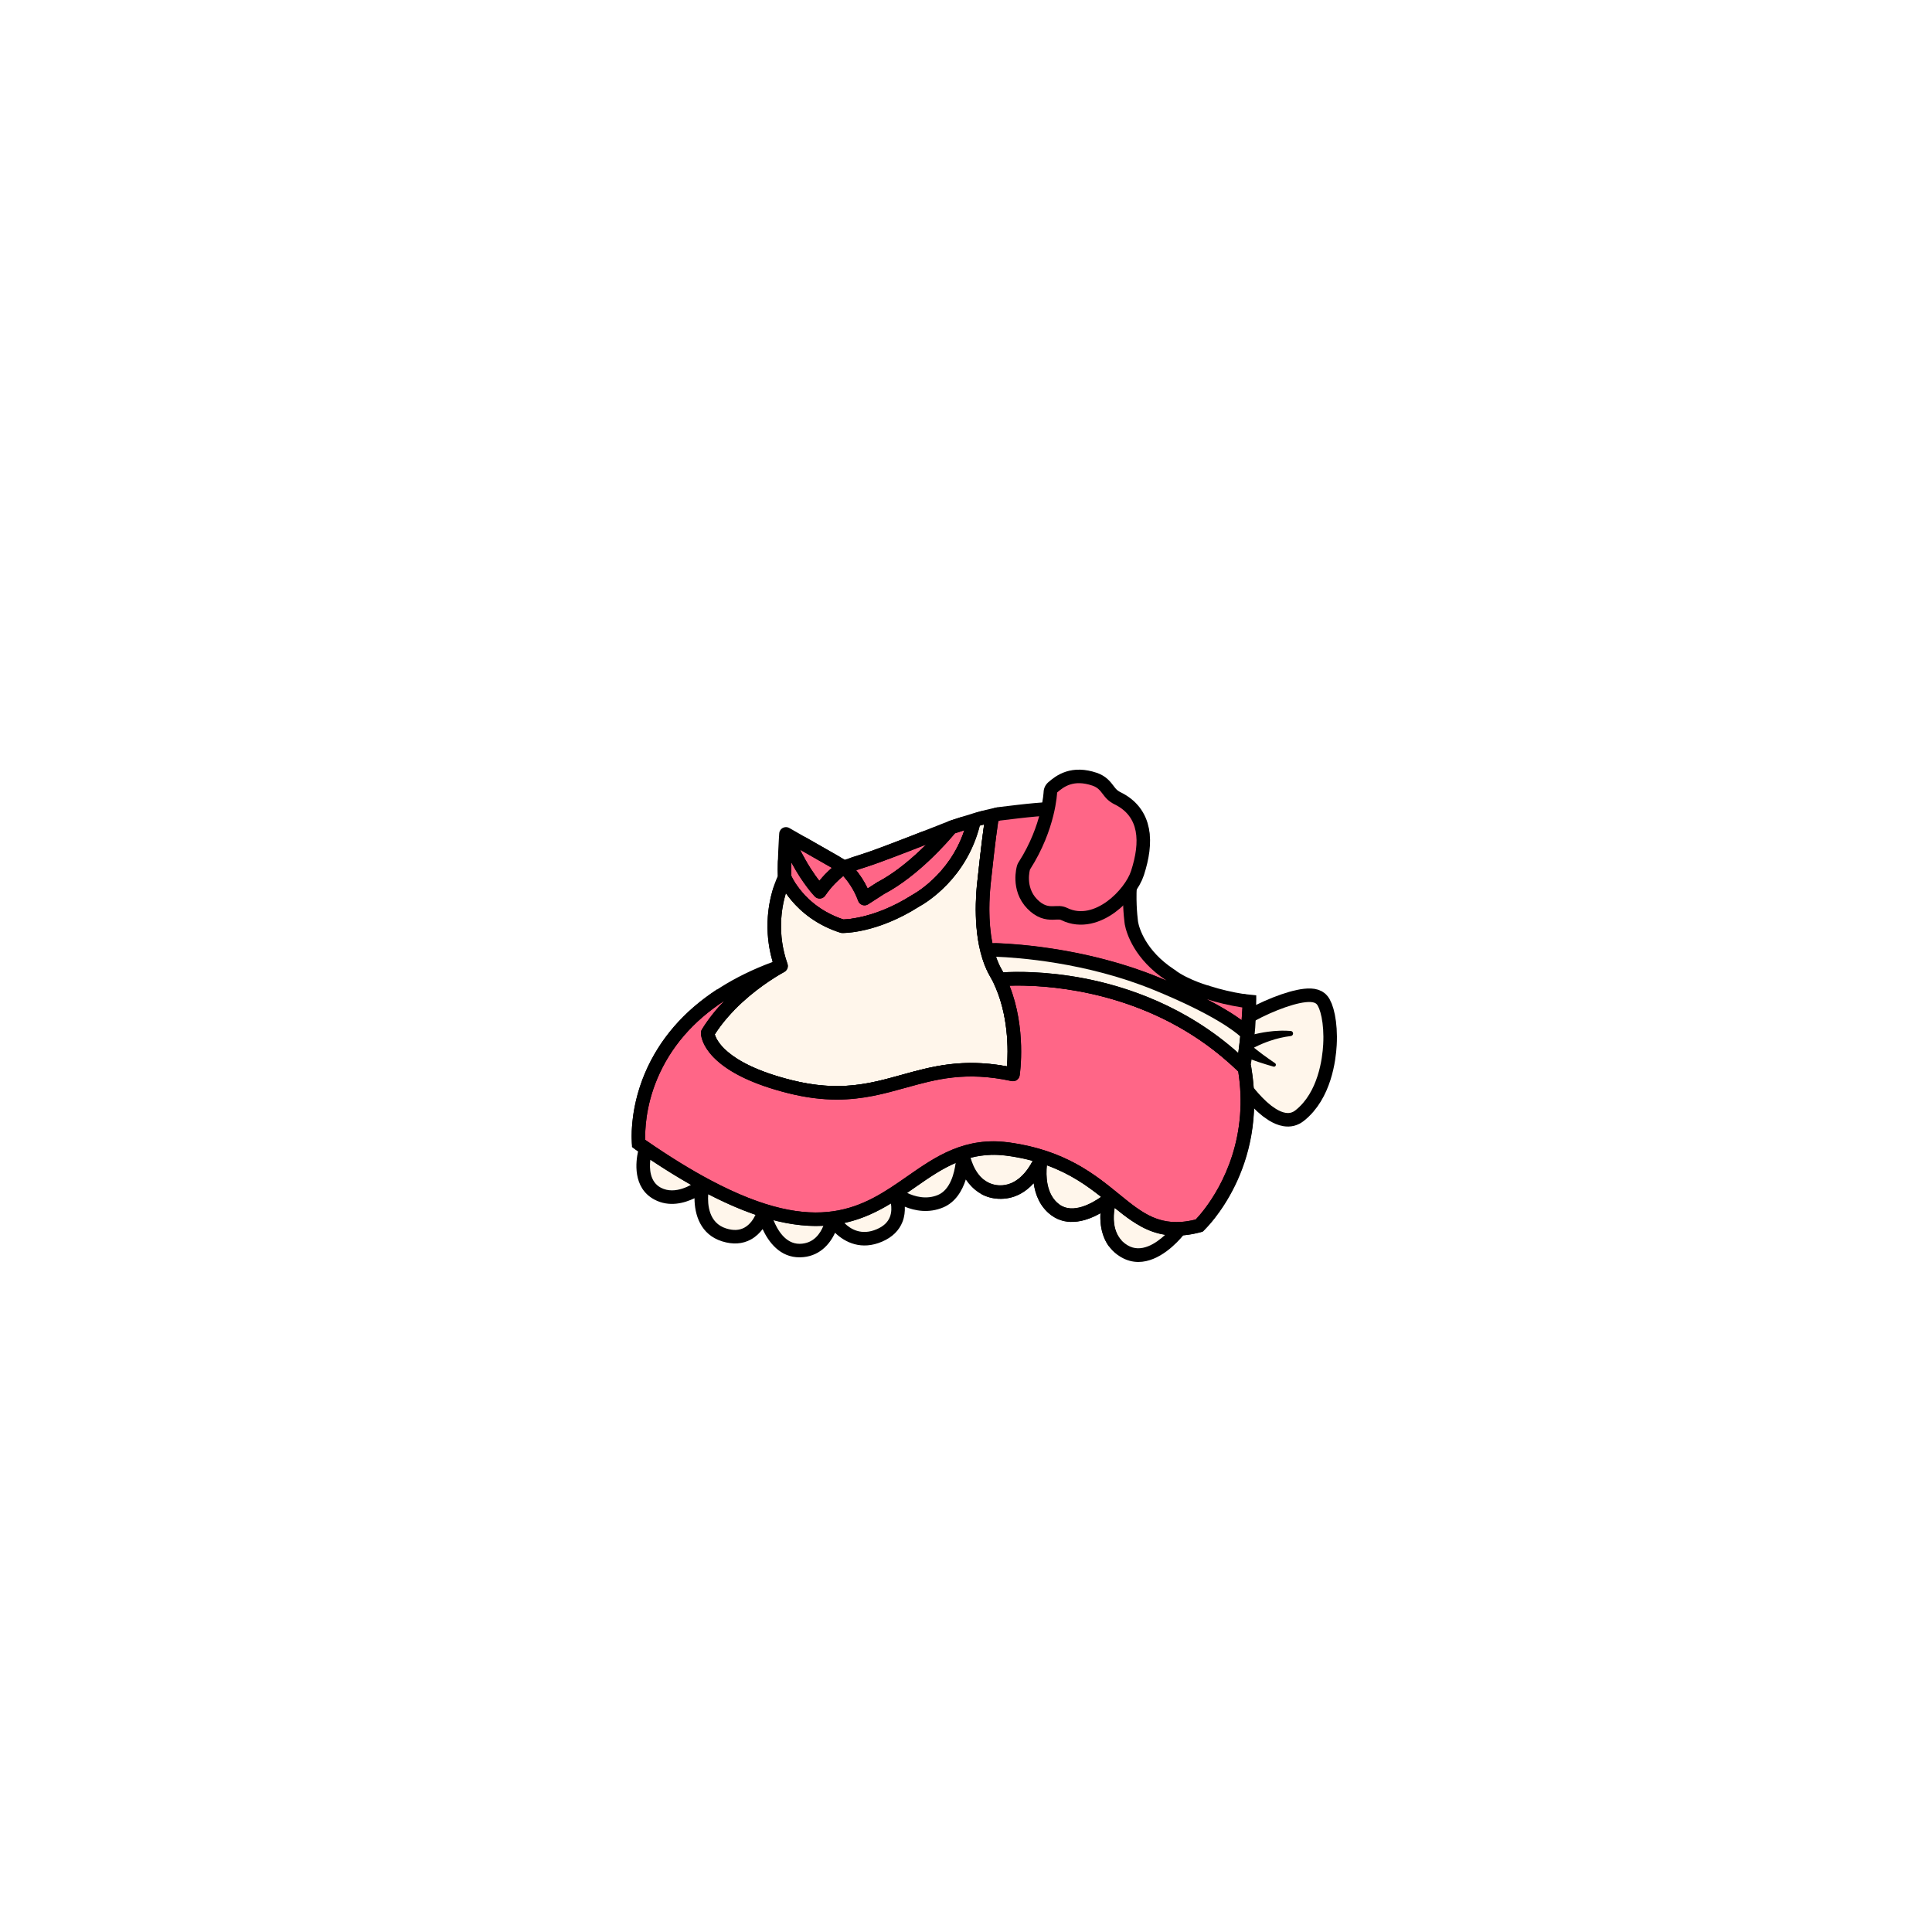
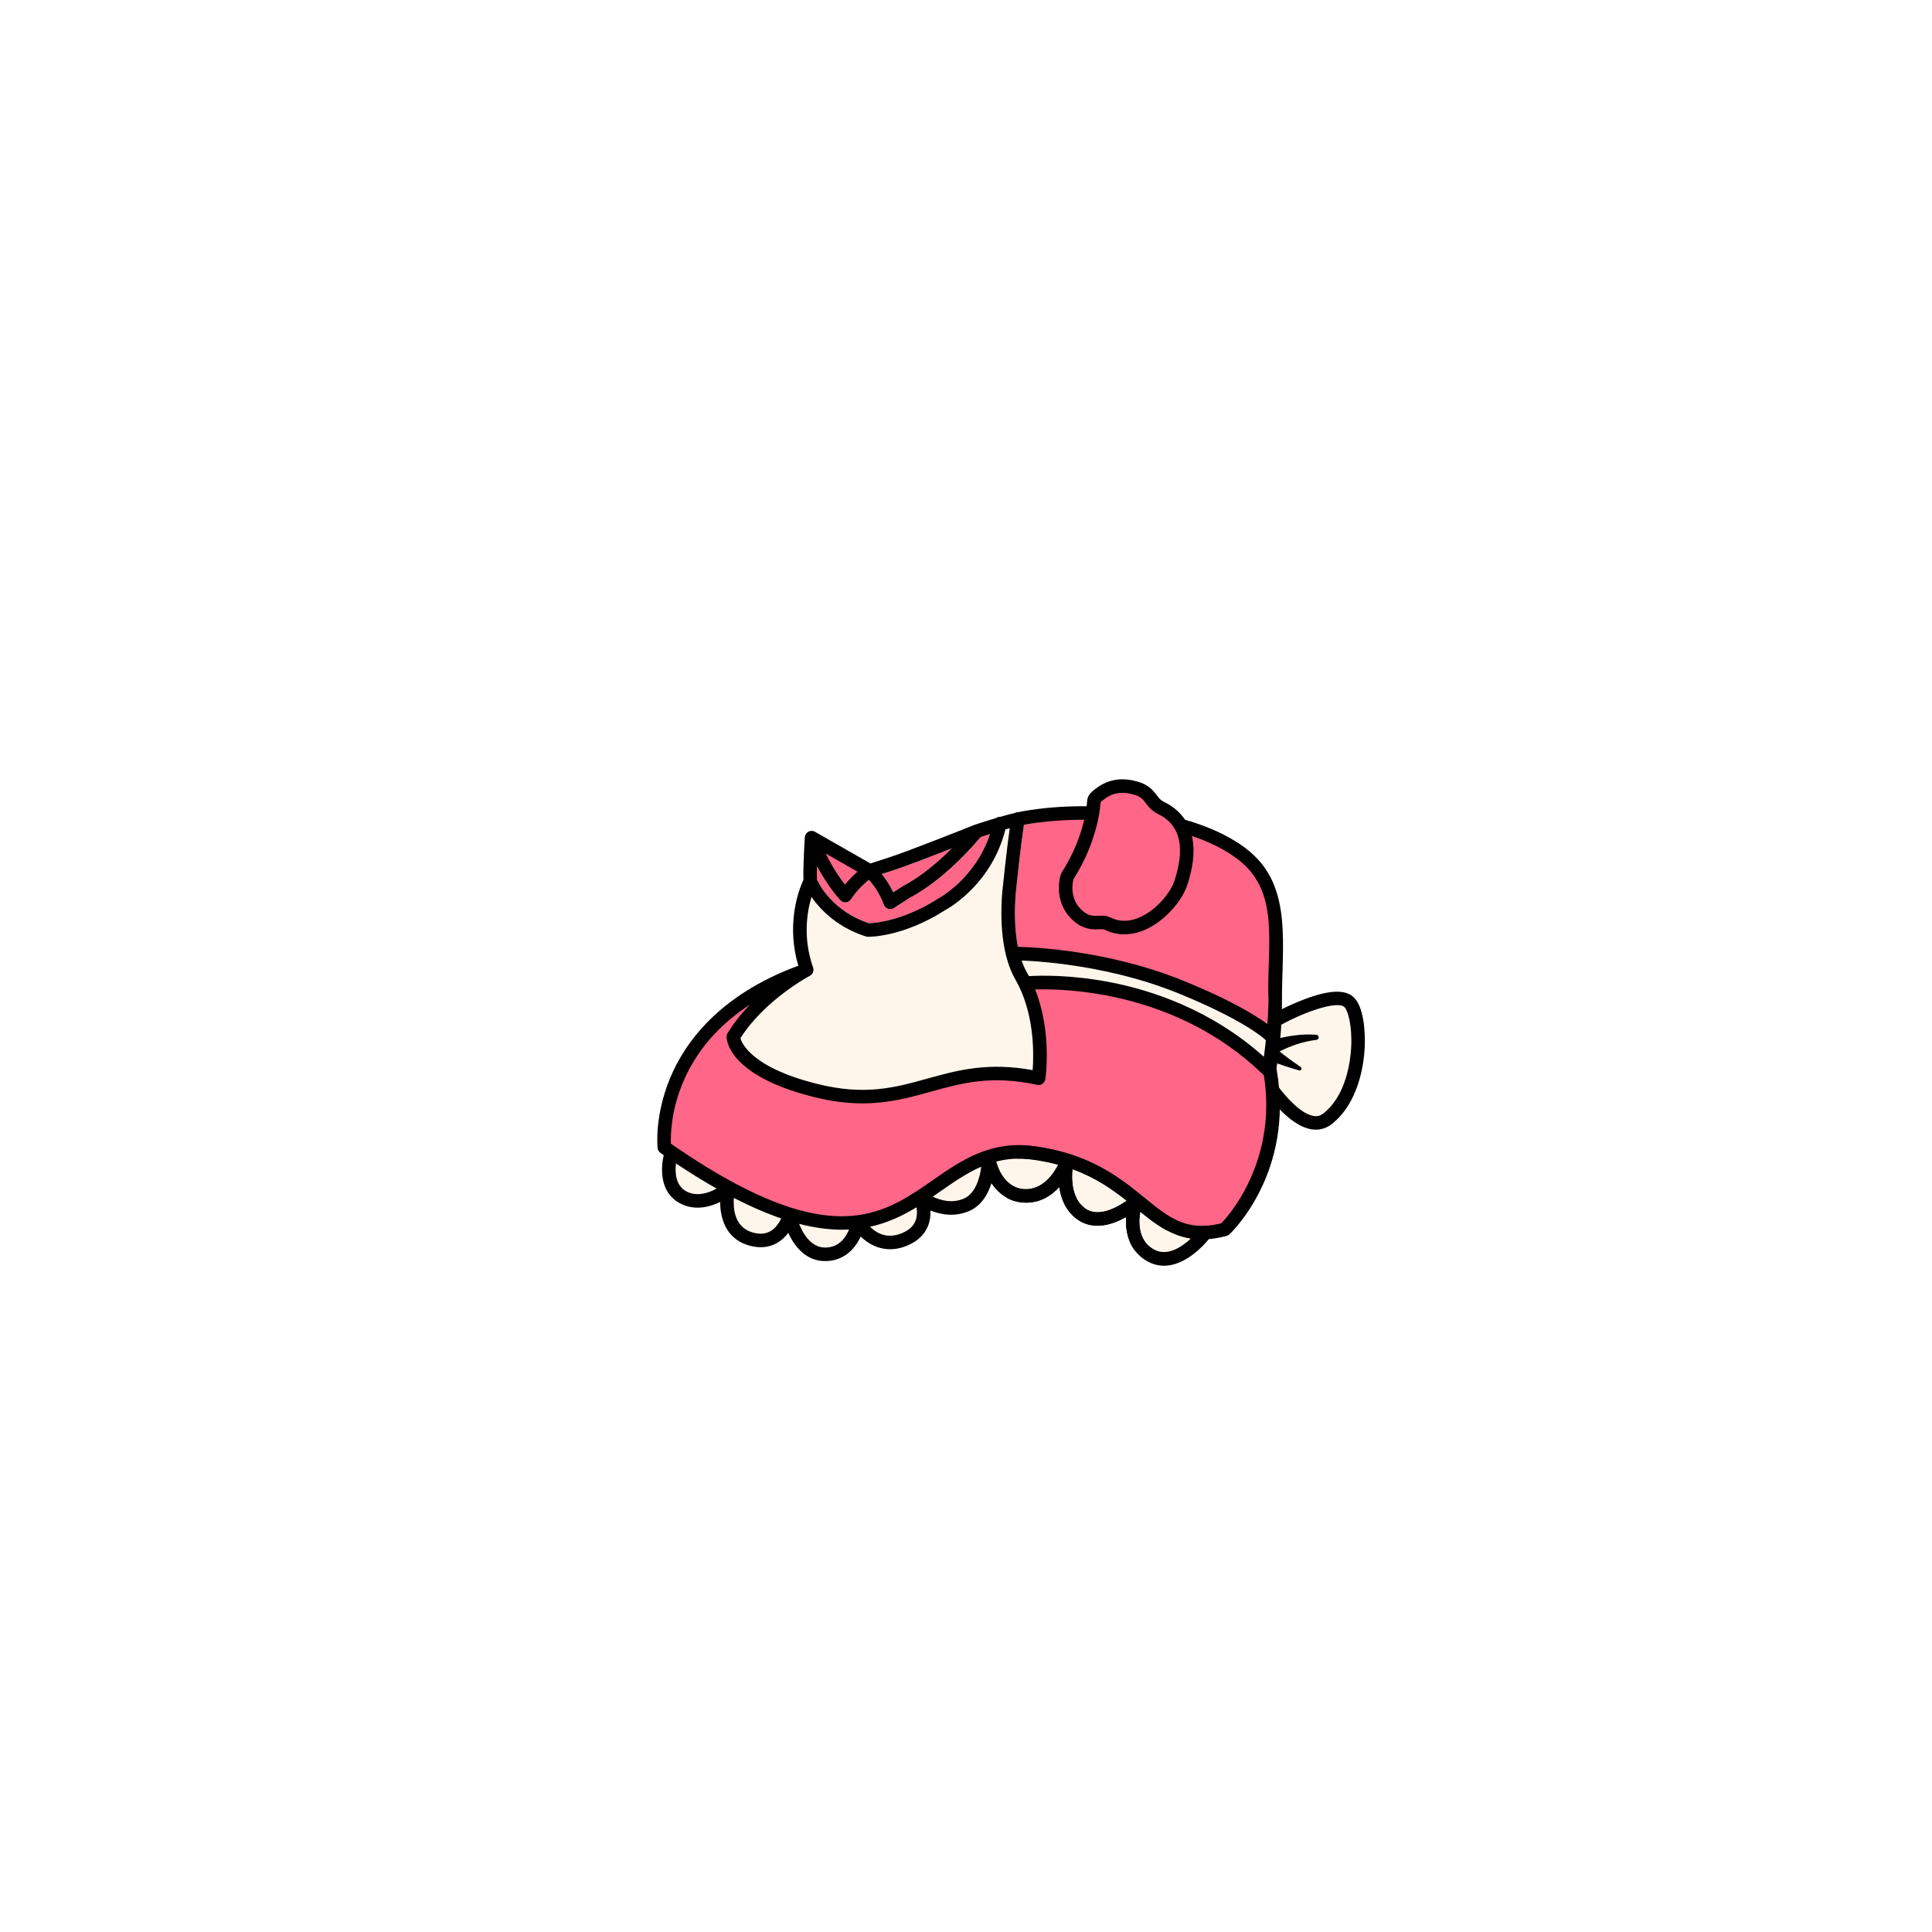
<svg xmlns="http://www.w3.org/2000/svg" viewBox="0 0 1000 1000">
  <g class="Body--group">
-     <path d="M678.293 518.645a16.452 16.452 0 0 0-2.584.103c-.95.105-1.98.277-3.08.51-1.098.233-2.263.53-3.478.877-1.215.348-2.48.75-3.777 1.197a102.348 102.348 0 0 0-8.053 3.19 112.498 112.498 0 0 0-8.057 3.966c-.18.098-.364.175-.55.237-.084 1.17-.123 2.363-.221 3.523-.55 6.61-1.31 13.01-2.27 19.17.07.39.141.78.201 1.17.504 2.973.86 5.866 1.114 8.7 2.01 2.665 4.852 6.035 7.976 8.89.098.09.198.177.297.265a38.945 38.945 0 0 0 2.174 1.83c.055.043.112.08.168.122.675.515 1.357.978 2.039 1.408.159.1.317.206.476.3.752.448 1.505.843 2.25 1.153l.106.045c.806.327 1.606.57 2.389.697.487.08.953.113 1.402.1.45-.013.882-.072 1.3-.18a5.889 5.889 0 0 0 1.223-.467 7.233 7.233 0 0 0 1.166-.754 27.667 27.667 0 0 0 2.1-1.834 29.438 29.438 0 0 0 1.887-2 31.897 31.897 0 0 0 1.683-2.14 35.07 35.07 0 0 0 1.494-2.256 40.607 40.607 0 0 0 2.461-4.734 49.44 49.44 0 0 0 1.836-4.858 58.551 58.551 0 0 0 1.301-4.756c.355-1.544.637-3.035.86-4.435.445-2.801.657-5.24.757-7.026a67.88 67.88 0 0 0 .106-4.095 61.624 61.624 0 0 0-.131-3.737 53.2 53.2 0 0 0-.326-3.347 43.558 43.558 0 0 0-.479-2.926c-.36-1.805-.797-3.31-1.254-4.47-.228-.581-.46-1.075-.691-1.48-.232-.404-.462-.717-.684-.935-.318-.313-.747-.552-1.273-.72-.526-.17-1.15-.268-1.858-.303z" fill="#fff6eb" stroke="#000" stroke-linejoin="round" stroke-width="14" style="paint-order:stroke fill markers" />
-     <path d="M336.62 600.24c-.54 4.47-.33 11.45 5.44 14.49 1.88.99 3.84 1.38 5.76 1.38 3.73 0 7.31-1.47 9.86-2.87-6.61-3.73-13.62-8.05-21.06-13z" fill="#fff6eb" style="paint-order:stroke fill markers" />
-     <path d="M366.58 618.08c-.4 5.41.27 14.92 9.28 17.74 3.69 1.16 6.77 1.02 9.42-.41 1.5-.81 2.7-1.97 3.66-3.18.95-1.21 1.66-2.49 2.14-3.53-.96-.32-1.92-.66-2.9-1.02-6.67-2.44-13.84-5.61-21.6-9.6zm33.77 13.41c2.03 5.07 6.19 12.28 13.48 12.28h.14c3.59-.05 6.25-1.39 8.21-3.22 1.96-1.83 3.22-4.14 4.01-6.12-1.16.07-2.35.1-3.56.1-6.69 0-14.06-.92-22.28-3.04z" fill="#fff6eb" style="paint-order:stroke fill markers" />
-     <path d="M461.14 622.9c-7.13 4.34-14.91 8.11-24.09 10.1 3.23 3.23 8.89 6.64 16.83 3.19 3.45-1.5 5.65-3.57 6.73-6.33.93-2.4.85-4.95.53-6.96z" fill="#fff6eb" style="paint-order:stroke fill markers" />
-     <path d="M494.64 601.92c-7.46 3.21-14.19 7.9-21.11 12.72-1.33.92-2.66 1.86-4.01 2.78 3.82 1.82 9.88 3.63 15.98 1.06 3.19-1.34 5.3-4.18 6.71-7.33 1.4-3.15 2.09-6.62 2.43-9.23zm18.135-4.15a47.144 47.144 0 0 0-10.384 1.48c1.18 4.25 4.89 13.72 14.68 14.22 9.47.48 15.14-8.22 17.39-12.61-3.87-1.06-8.08-1.92-12.66-2.57a54.527 54.527 0 0 0-5.272-.495 49.915 49.915 0 0 0-3.754-.025z" fill="#fff6eb" style="paint-order:stroke fill markers" />
-     <path d="M541.89 603.19c-.51 4.93-.56 15.06 6.47 20.21 7 5.12 17.02-.73 21.53-3.91-3.77-2.99-7.79-5.98-12.37-8.77-4.57-2.79-9.69-5.38-15.63-7.53z" fill="#fff6eb" style="paint-order:stroke fill markers" />
-     <path d="M576.96 625.22c-.9 5.24-1.2 14.61 6.66 19.31 7.01 4.2 14.68-.94 19.46-5.4a35.859 35.859 0 0 1-8.38-2.34c-3.2-1.32-6.19-3.04-9.1-5.02-2.92-1.98-5.75-4.21-8.64-6.55z" fill="#fff6eb" style="paint-order:stroke fill markers" />
-     <path d="M479.388 437.139c-6.54 6.51-15.57 14.42-25.01 19.37-.01 0-.02-.01-.02-.01l-5.27 3.39c-1.86-3.92-4.09-7.14-5.96-9.47l6.08-1.96v-.02c5.3-1.65 19.3-7.04 30.18-11.3z" fill="#ff6687" stroke="#000" stroke-linejoin="round" stroke-width="14" style="paint-order:stroke fill markers" />
-     <path d="m414.12 439.8c3.67 7.5 7.49 12.97 9.97 16.14a55.24 55.24 0 0 1 6.5-6.73z" fill="#ff6687" stroke="#000" stroke-linejoin="round" stroke-width="14" style="paint-order:stroke fill markers" />
-     <path d="M499.147 429.741c-7.75 23.4-26.93 33.47-27.22 33.62-.23.11-.43.25-.63.41h-.01c-17.82 11.09-32.08 12.06-34.76 12.14-18.53-6.13-25.63-19.75-26.92-22.55-.09-1.89-.06-4.38 0-6.98 5.97 11.18 11.8 17.29 12.13 17.63.66.69 1.57 1.07 2.52 1.07.1 0 .2-.01.3-.01 1.05-.1 2-.66 2.59-1.53 3.29-4.84 7.02-8.26 9.34-10.14 2.14 2.44 5.58 6.96 7.69 12.87.35 1.01 1.15 1.8 2.17 2.14.36.13.74.19 1.12.19.67 0 1.33-.19 1.9-.56l8.3-5.35c17.64-9.26 33.22-27.3 36.61-31.38 1-.33 2.73-.9 4.87-1.57z" fill="#ff6687" stroke="#000" stroke-linejoin="round" stroke-width="14" style="paint-order:stroke fill markers" />
-     <path d="M521.232 551.929c-23.35-4.27-39.21.13-54.56 4.4-16.58 4.61-32.23 8.96-57.17 2.68-17.52-4.42-27.31-9.9-32.79-14.56-2.43-2.06-4.01-3.95-5.03-5.52-1.03-1.57-1.5-2.81-1.71-3.55 8.13-12.7 20.25-22.19 28.12-27.48 4.58-3.09 7.72-4.75 7.81-4.79.56-.29 1.01-.72 1.33-1.22.5-.77.69-1.73.47-2.66a1.9 1.9 0 0 0-.11-.39c-5.41-15.4-3.11-28.93-.83-36.54.8 1.16 1.74 2.4 2.84 3.7 4.94 5.88 12.99 12.8 25.33 16.75.32.1.65.15.98.16.82.02 17.94.24 39.75-13.61 3.8-2.08 24.53-14.53 31.48-41.96.74-.22 1.49-.42 2.23-.62-1.57 11.18-3.35 27.97-3.75 31.86h-.02c-.93 10.08-1.74 31.86 6.72 46.52.65 1.13 1.26 2.28 1.83 3.45 8.05 16.5 7.67 35.54 7.08 43.38z" fill="#fff6eb" stroke="#000" stroke-linejoin="round" stroke-width="14" style="paint-order:stroke fill markers" />
-     <path d="M530.54 510.152a145.526 145.526 0 0 0-8.03.008c8.79 22 5.44 45.38 5.27 46.48a3.53 3.53 0 0 1-1.47 2.36c-.8.55-1.79.74-2.73.54-23.79-5.15-38.97-.93-55.04 3.54-10.76 2.99-21.77 6.051-35.38 6.051-7.52 0-15.85-.932-25.37-3.342-18-4.53-28.81-10.298-35.29-15.648-2.25-1.85-3.98-3.65-5.31-5.33-4.08-5.17-4.38-9.212-4.39-10.112-.01-.66.16-1.319.51-1.879 3.4-5.54 7.46-10.51 11.67-14.85-16.25 10.55-27.89 24.05-34.75 40.31-6.22 14.75-6.4 27.43-6.25 31.7 6.43 4.46 12.53 8.44 18.32 12 5.42 3.33 10.57 6.28 15.47 8.88 56.18 29.82 79.29 13.71 101.76-1.96 14.7-10.25 29.9-20.84 53.25-17.55 28.71 4.06 44.08 16.6 56.44 26.68 7.81 6.37 14.29 11.66 22.42 13.65 3.08.76 6.39 1.04 10.1.74 2.23-.18 4.61-.58 7.16-1.22 3.43-3.58 20.65-23.04 22.97-54.26.52-6.88.3-14.34-.95-22.33-.42-.42-.85-.829-1.27-1.229-38.543-36.715-86.513-42.653-109.11-43.228z" fill="#ff6687" stroke="#000" stroke-width="14" style="paint-order:stroke fill markers" />
-     <path d="M517.61 424.721c-.29.05-.598.11-.908.17-1.462 9.637-3.222 25.93-3.883 32.142l-.068.877c-.623 6.006-1.403 18.511.94 30.21 7.447.129 46.514 1.57 86.062 17.741 1.41.577 2.695 1.13 4.027 1.692-16.631-10.976-20.746-24.51-21.586-29.039 0 0-4.343-27.788 5.688-47.097-22.102-13.062-44.416-9.793-70.272-6.696zm106.987 92.469c8.73 4.504 14.442 8.176 18.043 10.824.124-1.702.25-3.402.36-5.104.027-.476.063-.951.087-1.427-6.945-1.093-13.037-2.574-18.49-4.293z" fill="#ff6687" stroke="#000" stroke-linejoin="round" stroke-width="14" style="paint-order:stroke fill markers" />
-     <path d="M515.59 495.21c.76 2.258 1.656 4.423 2.79 6.39.32.55.63 1.11.93 1.67 5.82-.36 21.56-.78 41.77 3.1 21.72 4.16 52.57 14.27 79.84 38.66.389-2.847.715-5.715 1.012-8.59-2.748-2.52-13.744-11.376-44.842-24.09-35.08-14.344-70.76-16.733-81.5-17.14z" fill="#fff6eb" stroke="#000" stroke-linejoin="round" stroke-width="14" style="paint-order:stroke fill markers" />
-     <path d="M516.408 417.9c-8.142 1.472-15.828 3.966-25.32 7.11-.02.01-.04.029-.07.039l-.1.031c-.36.14-35.64 14.22-43.99 16.76-.08.02-.15.06-.23.09l-9.43 3.049-28.311-16.17-.389-.22c-.05-.03-.11-.059-.17-.089-.12-.06-.25-.12-.38-.17a3.485 3.485 0 0 0-2.28-.04c-.08.02-.16.05-.23.08-.82.33-1.44.94-1.81 1.67-.06.11-.11.219-.16.339-.13.35-.2.71-.22 1.08-.09 1.31-.98 14.87-.72 22-.2.42-.44.97-.73 1.64-2.56 6.15-7.89 22.671-1.93 42.811-.06.01-.13.039-.19.059-41.01 15.19-58.591 39.91-66.121 57.97-8.2 19.7-6.59 35.67-6.52 36.34.11 1.01.65 1.92 1.48 2.5.56.39 1.12.78 1.68 1.16-1.12 4.96-3.07 18.89 8.53 25 7.56 3.98 15.39 1.82 20.68-.74.01 8.44 3.04 18.81 14.29 22.32 5.55 1.74 10.56 1.41 14.91-.97 2.57-1.42 4.55-3.38 6.05-5.36 3.04 6.57 8.92 14.74 19.32 14.6 9.75-.13 15.38-6.589 18.18-12.709 5.21 5.05 13.711 9.199 24.431 4.549 5.18-2.25 8.699-5.68 10.469-10.2 1.05-2.7 1.311-5.419 1.201-7.839 5.08 2.07 12.3 3.55 19.879.36 6.44-2.71 9.871-8.74 11.691-14.44 3.46 5.13 8.869 9.569 16.819 9.969 8.23.42 14.22-3.569 18.32-8.069.82 5.82 3.21 12.279 9.18 16.649 8.51 6.23 18.68 2.68 25.38-1.09-.45 7.8 1.56 17.28 10.42 22.59 3.12 1.87 6.23 2.63 9.21 2.63 10.9 0 20.25-10.169 23.22-13.779 2.85-.25 5.89-.79 9.16-1.66.56-.15 1.07-.44 1.49-.83 1.41-1.32 33.42-32.18 24.53-84.66-.06-.39-.13-.78-.2-1.17.96-6.16 1.72-12.56 2.27-19.17.33-3.91.643-16.572.533-16.752l-6.992-.728s.09 2.93-.15 7.07c-.4 7.89-1.11 15.779-2.17 23.539-27.27-24.39-58.12-34.5-79.84-38.66-20.21-3.88-35.951-3.46-41.771-3.1-.3-.56-.61-1.12-.93-1.67-7.58-13.14-6.599-33.99-5.729-42.99.56-5.29 2.51-23.51 4.05-33.66.31-.06.62-.12.91-.17zm-7.041 8.84c-1.57 11.18-3.35 27.97-3.75 31.86h-.02c-.93 10.08-1.739 31.86 6.721 46.52.65 1.13 1.26 2.28 1.83 3.45 8.05 16.5 7.669 35.54 7.079 43.38-23.35-4.27-39.21.13-54.559 4.4-16.58 4.61-32.23 8.96-57.17 2.68-17.52-4.42-27.31-9.901-32.79-14.561-2.43-2.06-4.01-3.95-5.03-5.52-1.03-1.57-1.501-2.809-1.711-3.549 8.13-12.7 20.25-22.19 28.12-27.48 4.58-3.09 7.721-4.751 7.811-4.791a3.475 3.475 0 0 0 1.329-1.219c.5-.77.69-1.73.47-2.66a1.9 1.9 0 0 0-.11-.39c-5.41-15.4-3.11-28.93-.83-36.54.8 1.16 1.74 2.4 2.84 3.7 4.94 5.88 12.99 12.8 25.33 16.75.32.1.651.15.981.16.82.02 17.94.24 39.75-13.61 3.8-2.08 24.529-14.53 31.479-41.96.74-.22 1.49-.42 2.23-.62zm-10.219 3.02c-7.75 23.4-26.93 33.469-27.22 33.619-.23.11-.431.25-.631.41h-.01c-17.82 11.09-32.08 12.06-34.76 12.14-18.53-6.13-25.63-19.75-26.92-22.55-.09-1.89-.06-4.379 0-6.979 5.97 11.18 11.801 17.29 12.131 17.63.66.69 1.57 1.07 2.52 1.07.1 0 .198-.01.298-.01 1.05-.099 2-.66 2.592-1.532 3.29-4.84 7.02-8.258 9.34-10.138 2.14 2.44 5.58 6.959 7.69 12.869.35 1.01 1.15 1.8 2.17 2.14.36.13.739.19 1.119.19.67 0 1.33-.19 1.9-.56l8.3-5.35c17.64-9.26 33.22-27.3 36.61-31.38 1-.33 2.731-.9 4.871-1.57zm-19.761 7.4c-6.54 6.51-15.57 14.42-25.01 19.37-.01 0-.02-.01-.02-.01l-5.27 3.39c-1.86-3.92-4.09-7.14-5.96-9.47l6.08-1.962v-.02c5.3-1.65 19.3-7.038 30.18-11.298zm-65.27 2.66 16.47 9.409a55.24 55.24 0 0 0-6.5 6.73c-2.48-3.17-6.3-8.639-9.97-16.139zm198.755 73.545c8.447 2.07 6.571 1.1 13.617-2.916 0 0-11.39-3.057-18.567-8.531 0 0-2.33 7.49 4.95 11.447zm-82.335-3.193c22.598.575 70.568 6.514 109.111 43.228.42.4.85.809 1.27 1.229 1.25 7.99 1.47 15.45.95 22.33-2.32 31.22-19.54 50.68-22.97 54.26-2.55.64-4.93 1.04-7.16 1.22-3.71.3-7.021.02-10.101-.74-8.13-1.99-14.61-7.28-22.42-13.65-12.36-10.08-27.73-22.62-56.44-26.68-23.35-3.29-38.55 7.3-53.25 17.55-22.47 15.67-45.58 31.78-101.76 1.96-4.9-2.6-10.05-5.549-15.47-8.879-5.79-3.56-11.89-7.54-18.32-12-.15-4.27.03-16.951 6.25-31.701 6.86-16.26 18.5-29.759 34.75-40.309-4.21 4.34-8.27 9.31-11.67 14.85-.35.56-.52 1.219-.51 1.879.01.9.31 4.941 4.39 10.111 1.33 1.68 3.061 3.48 5.311 5.33 6.48 5.35 17.29 11.119 35.29 15.649 9.52 2.41 17.85 3.341 25.37 3.341 13.61 0 24.62-3.06 35.38-6.05 16.069-4.47 31.25-8.691 55.04-3.541.94.2 1.929.01 2.729-.54a3.531 3.531 0 0 0 1.47-2.359c.17-1.1 3.52-24.48-5.27-46.48 2.092-.063 4.802-.09 8.03-.008zm-17.764 87.617a49.94 49.94 0 0 1 3.754.025c1.764.08 3.522.245 5.27.495 4.58.65 8.79 1.51 12.66 2.57-2.25 4.39-7.919 13.091-17.389 12.611-9.79-.5-13.501-9.97-14.681-14.22a47.157 47.157 0 0 1 10.386-1.48zm-176.156 2.47c7.44 4.95 14.45 9.27 21.06 13-2.55 1.4-6.129 2.87-9.859 2.87-1.92 0-3.881-.389-5.761-1.379-5.77-3.04-5.98-10.02-5.44-14.49zm158.02 1.68c-.34 2.61-1.03 6.081-2.43 9.23-1.41 3.15-3.519 5.991-6.709 7.331-6.1 2.57-12.16.76-15.98-1.06 1.35-.92 2.68-1.86 4.01-2.78 6.92-4.82 13.649-9.51 21.109-12.72zm47.25 1.27c5.94 2.15 11.06 4.741 15.63 7.531 4.58 2.79 8.6 5.78 12.37 8.77-4.51 3.18-14.53 9.03-21.53 3.91-7.03-5.15-6.98-15.281-6.47-20.211zm-175.309 14.89c7.76 3.99 14.93 7.16 21.6 9.6.98.36 1.94.7 2.9 1.02a18.081 18.081 0 0 1-2.14 3.531c-.96 1.21-2.16 2.37-3.66 3.18-2.65 1.43-5.73 1.57-9.42.41-9.01-2.82-9.68-12.33-9.28-17.74zm94.559 4.82c.32 2.01.4 4.56-.53 6.96-1.08 2.76-3.28 4.83-6.73 6.33-7.94 3.45-13.6.04-16.83-3.19 9.18-1.99 16.96-5.76 24.09-10.1zm115.82 2.321c2.89 2.34 5.72 4.57 8.64 6.55 2.91 1.98 5.9 3.699 9.1 5.019a35.858 35.858 0 0 0 8.381 2.341c-4.78 4.46-12.45 9.599-19.46 5.399-7.86-4.7-7.561-14.069-6.661-19.309zm-176.61 6.27c8.22 2.12 15.59 3.039 22.28 3.039 1.21 0 2.4-.03 3.56-.1-.79 1.98-2.05 4.291-4.01 6.121s-4.62 3.17-8.21 3.22h-.139c-7.29 0-11.45-7.21-13.48-12.28z" />
-     <path d="M663.652 533.469c-.49.003-.982.016-1.472.04-1.96.07-3.93.24-5.88.51a64.352 64.352 0 0 0-8.74 1.782c-.99.27-1.89.53-2.97.92l-.06.039a3.526 3.526 0 0 0-2.168 4.295 3.565 3.565 0 0 0 1.088 5.615l.21.1c.76.36 1.35.59 2.01.86l1.93.74c1.28.47 2.56.91 3.84 1.34a199.8 199.8 0 0 0 7.69 2.37c.4.11.85-.03 1.1-.4a.996.996 0 0 0-.27-1.38c-2.19-1.49-4.35-3.01-6.46-4.57-1.06-.79-2.1-1.58-3.11-2.38l-1.343-1.084c.27-.141.539-.285.803-.416a60.214 60.214 0 0 1 7.541-3.129c1.72-.59 3.48-1.1 5.27-1.51 1.79-.44 3.599-.711 5.429-.951l.06-.01c.61-.08 1.1-.59 1.14-1.23.05-.73-.5-1.35-1.23-1.4-1.462-.09-2.935-.163-4.408-.151z" />
+     <path fill="#fff6eb" d="M534.497 553.898c-23.35-4.27-39.21.13-54.56 4.4-16.58 4.61-32.23 8.96-57.17 2.68-17.52-4.42-27.31-9.9-32.79-14.56-2.43-2.06-4.01-3.95-5.03-5.52-1.03-1.57-1.5-2.81-1.71-3.55 8.13-12.7 20.25-22.19 28.12-27.48 4.58-3.09 7.72-4.75 7.81-4.79.56-.29 1.01-.72 1.33-1.22.5-.77.69-1.73.47-2.66a1.9 1.9 0 0 0-.11-.39c-5.41-15.4-3.11-28.93-.83-36.54.8 1.16 1.74 2.4 2.84 3.7 4.94 5.88 12.99 12.8 25.33 16.75.32.1.65.15.98.16.82.02 17.94.24 39.75-13.61 3.8-2.08 24.53-14.53 31.48-41.96.74-.22 1.49-.42 2.23-.62-1.57 11.18-3.35 27.97-3.75 31.86h-.02c-.93 10.08-1.74 31.86 6.72 46.52.65 1.13 1.26 2.28 1.83 3.45 8.05 16.5 7.67 35.54 7.08 43.38z" />
+     <path fill="#ff6687" d="M512.417 431.708c-7.75 23.4-26.93 33.47-27.22 33.62-.23.11-.43.25-.63.41h-.01c-17.82 11.09-32.08 12.06-34.76 12.14-18.53-6.13-25.63-19.75-26.92-22.55-.09-1.89-.06-4.38 0-6.98 5.97 11.18 11.8 17.29 12.13 17.63.66.69 1.57 1.07 2.52 1.07.1 0 .2-.01.3-.01 1.05-.1 2-.66 2.59-1.53 3.29-4.84 7.02-8.26 9.34-10.14 2.14 2.44 5.58 6.96 7.69 12.87.35 1.01 1.15 1.8 2.17 2.14.36.13.74.19 1.12.19.67 0 1.33-.19 1.9-.56l8.3-5.35c17.64-9.26 33.22-27.3 36.61-31.38 1-.33 2.73-.9 4.87-1.57z" />
+     <path fill="#ff6687" d="M492.657 439.108c-6.54 6.51-15.57 14.42-25.01 19.37-.01 0-.02-.01-.02-.01l-5.27 3.39c-1.86-3.92-4.09-7.14-5.96-9.47l6.08-1.96v-.02c5.3-1.65 19.3-7.04 30.18-11.3zm163.7 84.35c-.4 7.89-1.11 15.78-2.17 23.54-27.27-24.39-58.12-34.5-79.84-38.66-20.21-3.88-35.95-3.46-41.77-3.1-.3-.56-.61-1.12-.93-1.67-7.58-13.14-6.6-33.99-5.73-42.99.56-5.29 2.51-23.51 4.05-33.66.31-.06.62-.12.91-.17 36.55-6.39 86.079-8.997 119.83 21.004 0 0 12.108 5.768 5.8 68.636 0 0 .09 2.93-.15 7.07z" />
+     <path fill="#fff6eb" d="M662.057 527.018s28.76-15.65 36.29-8.24c6.9 6.8 8.14 45.04-11.21 60.27-12.49 9.83-30.18-17.19-30.18-17.19" />
+     <path d="M681.057 584.708c-.76 0-1.53-.06-2.31-.19-12.12-1.98-23.46-18.82-24.71-20.73a3.49 3.49 0 0 1 1.01-4.84 3.501 3.501 0 0 1 4.85 1.01c2.94 4.49 12.28 16.4 19.99 17.66 1.95.32 3.56-.1 5.09-1.3 11.79-9.28 13.98-26.9 14.38-34.04.63-11.37-1.69-19.25-3.46-20.99-3.39-3.34-19.37 1.86-32.16 8.82-1.7.92-3.82.3-4.75-1.4-.92-1.7-.3-3.82 1.4-4.75.3-.17 7.51-4.07 15.79-7.11 12.34-4.53 20.4-4.71 24.63-.55 4.9 4.82 6.04 17.21 5.54 26.36-.45 8.09-3.01 28.12-17.04 39.16-2.44 1.91-5.25 2.89-8.25 2.89z" />
+     <path fill="#fff6eb" d="m350.437 601.378-1.35-.9-.19 1.61c-.9 7.49 1.21 12.99 5.97 15.5 1.89.99 3.98 1.5 6.23 1.5 4.04 0 7.85-1.63 10.34-2.99l1.58-.87-1.56-.88c-6.64-3.75-13.71-8.11-21.02-12.97zm51.35 27.33c-6.7-2.45-13.93-5.66-21.49-9.55l-1.34-.69-.11 1.51c-.42 5.71.31 15.74 9.98 18.77 1.74.55 3.38.82 4.9.82 1.91 0 3.69-.44 5.3-1.31 1.44-.78 2.77-1.93 3.97-3.44 1.08-1.38 1.83-2.79 2.26-3.73l.47-1.01-1.06-.35c-.95-.32-1.91-.66-2.88-1.02zm34.11 6.79c-6.88 0-14.29-1.01-22.03-3.01l-1.91-.49.73 1.83c3.33 8.32 8.45 12.91 14.41 12.91h.16c3.46-.05 6.45-1.22 8.88-3.49 1.77-1.65 3.2-3.83 4.26-6.48l.58-1.46-1.57.1c-1.09.06-2.27.09-3.51.09zm39.26-12.25-1.27.77c-8.39 5.11-15.95 8.28-23.78 9.98l-1.79.39 1.3 1.3c2.25 2.25 5.99 4.93 11.08 4.93 2.22 0 4.53-.51 6.86-1.53 3.7-1.61 6.08-3.86 7.26-6.88.84-2.16 1.03-4.67.58-7.48zm11.07-7.46-1.41.98c-.86.6-1.72 1.2-2.59 1.8l-1.44.98 1.57.75c2.33 1.11 5.96 2.43 9.99 2.43 2.38 0 4.67-.46 6.8-1.35 3.04-1.28 5.48-3.92 7.24-7.85 1.48-3.34 2.18-7.01 2.51-9.51l.23-1.74-1.61.69c-7.54 3.25-14.2 7.88-21.29 12.82zm48.98-16.52c-2.59-.37-5.16-.55-7.65-.55-4.17 0-8.15.5-12.15 1.54l-.99.25.27.98c1.2 4.32 5.12 14.42 15.59 14.95.27.01.54.02.8.02 9.38 0 15.01-8.25 17.53-13.17l.56-1.1-1.19-.33c-3.92-1.07-8.22-1.94-12.77-2.59zm36.1 12.57c-5.13-3.13-10.3-5.62-15.81-7.62l-1.2-.44-.13 1.27c-.58 5.58-.45 15.75 6.87 21.12 2.01 1.47 4.39 2.21 7.07 2.21 6.05 0 12.39-3.83 15.63-6.11l1.09-.77-1.05-.83c-3.15-2.49-7.41-5.75-12.47-8.83zm37.04 26c-2.88-1.19-5.8-2.8-8.92-4.92-2.95-2-5.87-4.31-8.57-6.5l-1.33-1.07-.29 1.68c-.94 5.44-1.25 15.32 7.13 20.34a11.67 11.67 0 0 0 6.09 1.7c5.64 0 11.04-3.93 14.57-7.23l1.51-1.41-2.05-.31c-2.78-.42-5.44-1.17-8.14-2.28z" />
+     <path fill="#ff6687" d="m436.567 458.528.77.99.79-.97c1.92-2.37 4.07-4.59 6.38-6.61l1.06-.92-20.51-11.72 1.43 2.92c3.71 7.57 7.53 13.05 10.08 16.31zm218.56 97.58-.23-.23c-.41-.41-.82-.81-1.29-1.25-41.27-39.31-93.31-43.55-113.77-43.55-1.55 0-2.92.02-4.09.06l-1.43.04.53 1.33c8.78 21.99 5.25 45.72 5.21 45.95-.11.68-.49 1.3-1.05 1.69-.42.29-.91.44-1.43.44-.18 0-.35-.02-.52-.05-7.42-1.61-14.33-2.39-21.11-2.39-13.05 0-23.43 2.89-34.41 5.94-10.64 2.96-21.64 6.01-35.11 6.01-8.11 0-16.33-1.08-25.13-3.31-15.45-3.89-27.19-9.09-34.9-15.45-2.02-1.66-3.75-3.4-5.16-5.18-3.93-4.98-4.17-8.79-4.18-9.51-.01-.48.12-.95.36-1.34 3.09-5.03 6.97-9.97 11.54-14.68l-1.26-1.54c-16.39 10.64-28.2 24.35-35.13 40.76-6.21 14.73-6.49 27.37-6.33 32.12l.02.5.41.29c6.22 4.32 12.4 8.36 18.37 12.03 5.32 3.27 10.55 6.27 15.52 8.91 21.33 11.32 39.34 16.83 55.04 16.83 20.73 0 34.47-9.58 47.76-18.85 12.68-8.84 25.79-17.98 44.18-17.98 2.72 0 5.53.2 8.36.6 28.43 4.02 43.68 16.46 55.97 26.48 7.75 6.33 14.45 11.79 22.79 13.83 2.42.6 4.87.89 7.48.89.96 0 1.95-.04 2.94-.12 2.3-.19 4.76-.61 7.32-1.25l.28-.07.2-.21c3.47-3.62 20.9-23.29 23.25-54.88.56-7.35.23-14.94-.96-22.56z" />
+     <path fill="#fff6eb" d="m655.397 532.558.96 20.06s-23.27-20.71-64.32-34.83c-41.06-14.11-60.42-8.75-60.42-8.75l-4.87-15.15-.1-.31c7.57.16 46.58 1.77 85.03 17.49 5.74 2.35 10.81 4.29 15.29 5.9z" />
+     <path d="M657.857 538.698c1.08-.39 1.98-.65 2.97-.92a64.352 64.352 0 0 1 8.74-1.78c1.95-.27 3.92-.44 5.88-.51 1.96-.1 3.93-.01 5.88.11.73.05 1.28.67 1.23 1.4-.04.64-.53 1.15-1.14 1.23l-.06.01c-1.83.24-3.64.51-5.43.95-1.79.41-3.55.92-5.27 1.51a60.227 60.227 0 0 0-7.54 3.13c-.78.39-1.63.84-2.28 1.23a3.526 3.526 0 0 1-4.84-1.18 3.526 3.526 0 0 1 1.8-5.14z" />
+     <path d="M660.807 542.918c.35.35.88.8 1.35 1.19l1.5 1.21c1.01.8 2.05 1.59 3.11 2.38 2.11 1.56 4.27 3.08 6.46 4.57.46.31.57.93.27 1.38-.25.37-.7.51-1.1.4-2.57-.74-5.13-1.52-7.69-2.37-1.28-.43-2.56-.87-3.84-1.34l-1.93-.74c-.66-.27-1.25-.5-2.01-.86l-.21-.1a3.566 3.566 0 0 1-1.66-4.77 3.566 3.566 0 0 1 4.77-1.66c.37.19.7.44.98.71zm-4.77-3.71c-.06-.06-8.83-9.82-45.69-24.89-41.65-17.03-84.59-17.25-85.02-17.25v-7c1.81 0 44.7.2 87.67 17.77 39.06 15.97 48.06 26.46 48.43 26.9z" />
+     <path d="M663.537 518.738c-.11-30.09 5.481-59.37-16.689-78-25.11-21.1-78.55-27.64-117.17-20.89-.83.15-1.72.33-2.65.53-.63-.02-1.23.12-1.76.4-2.42.58-5.04 1.29-7.58 2.02-.78-.03-1.53.2-2.15.63-5.85 1.74-10.81 3.41-11.18 3.53-.02.01-.04.03-.07.04l-.1.03c-.36.14-35.64 14.22-43.99 16.76-.08.02-.15.06-.23.09l-9.43 3.05-28.31-16.17-.39-.22c-.05-.03-.11-.06-.17-.09-.12-.06-.25-.12-.38-.17-.71-.26-1.51-.29-2.28-.04-.08.02-.16.05-.23.08-.82.33-1.44.94-1.81 1.67-.06.11-.11.22-.16.34-.13.35-.2.71-.22 1.08-.09 1.31-.98 14.87-.72 22-.2.42-.44.97-.73 1.64-2.56 6.15-7.89 22.67-1.93 42.81-.06.01-.13.04-.19.06-41.01 15.19-58.59 39.91-66.12 57.97-8.2 19.7-6.59 35.67-6.52 36.34.11 1.01.65 1.92 1.48 2.5.56.39 1.12.78 1.68 1.16-1.12 4.96-3.07 18.89 8.53 25 7.56 3.98 15.39 1.82 20.68-.74.01 8.44 3.04 18.81 14.29 22.32 5.55 1.74 10.56 1.41 14.91-.97 2.57-1.42 4.55-3.38 6.05-5.36 3.04 6.57 8.92 14.74 19.32 14.6 9.75-.13 15.38-6.59 18.18-12.71 5.21 5.05 13.71 9.2 24.43 4.55 5.18-2.25 8.7-5.68 10.47-10.2 1.05-2.7 1.31-5.42 1.2-7.84 5.08 2.07 12.3 3.55 19.88.36 6.44-2.71 9.87-8.74 11.69-14.44 3.46 5.13 8.87 9.57 16.82 9.97 8.23.42 14.22-3.57 18.32-8.07.82 5.82 3.21 12.28 9.18 16.65 8.51 6.23 18.68 2.68 25.38-1.09-.45 7.8 1.56 17.28 10.42 22.59 3.12 1.87 6.23 2.63 9.21 2.63 10.9 0 20.25-10.17 23.22-13.78 2.85-.25 5.89-.79 9.16-1.66.56-.15 1.07-.44 1.49-.83 1.41-1.32 33.42-32.18 24.53-84.66-.06-.39-.13-.78-.2-1.17.96-6.16 1.72-12.56 2.27-19.17.33-3.91.68-14.95.57-15.13zm-201.06-68.31v-.02c5.3-1.65 19.3-7.04 30.18-11.3-6.54 6.51-15.57 14.42-25.01 19.37-.01 0-.02-.01-.02-.01l-5.27 3.39c-1.86-3.92-4.09-7.14-5.96-9.47zm-18.62.75a55.24 55.24 0 0 0-6.5 6.73c-2.48-3.17-6.3-8.64-9.97-16.14zm-20.98-2.83c5.97 11.18 11.8 17.29 12.13 17.63.66.69 1.57 1.07 2.52 1.07.1 0 .2-.01.3-.01 1.05-.1 2-.66 2.59-1.53 3.29-4.84 7.02-8.26 9.34-10.14 2.14 2.44 5.58 6.96 7.69 12.87.35 1.01 1.15 1.8 2.17 2.14.36.13.74.19 1.12.19.67 0 1.33-.19 1.9-.56l8.3-5.35c17.64-9.26 33.22-27.3 36.61-31.38 1-.33 2.73-.9 4.87-1.57-7.75 23.4-26.93 33.47-27.22 33.62-.23.11-.43.25-.63.41h-.01c-17.82 11.09-32.08 12.06-34.76 12.14-18.53-6.13-25.63-19.75-26.92-22.55-.09-1.89-.06-4.38 0-6.98zm-11.52 61.52c4.58-3.09 7.72-4.75 7.81-4.79.56-.29 1.01-.72 1.33-1.22.5-.77.69-1.73.47-2.66a1.9 1.9 0 0 0-.11-.39c-5.41-15.4-3.11-28.93-.83-36.54.8 1.16 1.74 2.4 2.84 3.7 4.94 5.88 12.99 12.8 25.33 16.75.32.1.65.15.98.16.82.02 17.94.24 39.75-13.61 3.8-2.08 24.53-14.53 31.48-41.96.74-.22 1.49-.42 2.23-.62-1.57 11.18-3.35 27.97-3.75 31.86h-.02c-.93 10.08-1.74 31.86 6.72 46.52.65 1.13 1.26 2.28 1.83 3.45 8.05 16.5 7.67 35.54 7.08 43.38-23.35-4.27-39.21.13-54.56 4.4-16.58 4.61-32.23 8.96-57.17 2.68-17.52-4.42-27.31-9.9-32.79-14.56-2.43-2.06-4.01-3.95-5.03-5.52-1.03-1.57-1.5-2.81-1.71-3.55 8.13-12.7 20.25-22.19 28.12-27.48zm-50.27 108.21c-1.92 0-3.88-.39-5.76-1.38-5.77-3.04-5.98-10.02-5.44-14.49 7.44 4.95 14.45 9.27 21.06 13-2.55 1.4-6.13 2.87-9.86 2.87zm41.12 16.12c-.96 1.21-2.16 2.37-3.66 3.18-2.65 1.43-5.73 1.57-9.42.41-9.01-2.82-9.68-12.33-9.28-17.74 7.76 3.99 14.93 7.16 21.6 9.6.98.36 1.94.7 2.9 1.02-.48 1.04-1.19 2.32-2.14 3.53zm33.24 8.32c-1.96 1.83-4.62 3.17-8.21 3.22h-.14c-7.29 0-11.45-7.21-13.48-12.28 8.22 2.12 15.59 3.04 22.28 3.04 1.21 0 2.4-.03 3.56-.1-.79 1.98-2.05 4.29-4.01 6.12zm38.43-10.69c-1.08 2.76-3.28 4.83-6.73 6.33-7.94 3.45-13.6.04-16.83-3.19 9.18-1.99 16.96-5.76 24.09-10.1.32 2.01.4 4.56-.53 6.96zm31.6-18.71c-1.41 3.15-3.52 5.99-6.71 7.33-6.1 2.57-12.16.76-15.98-1.06 1.35-.92 2.68-1.86 4.01-2.78 6.92-4.82 13.65-9.51 21.11-12.72-.34 2.61-1.03 6.08-2.43 9.23zm24.86 2.32c-9.79-.5-13.5-9.97-14.68-14.22 5.81-1.5 12.17-1.99 19.41-.96 4.58.65 8.79 1.51 12.66 2.57-2.25 4.39-7.92 13.09-17.39 12.61zm31.29 9.93c-7.03-5.15-6.98-15.28-6.47-20.21 5.94 2.15 11.06 4.74 15.63 7.53 4.58 2.79 8.6 5.78 12.37 8.77-4.51 3.18-14.53 9.03-21.53 3.91zm35.26 21.13c-7.86-4.7-7.56-14.07-6.66-19.31 2.89 2.34 5.72 4.57 8.64 6.55 2.91 1.98 5.9 3.7 9.1 5.02a35.85 35.85 0 0 0 8.38 2.34c-4.78 4.46-12.45 9.6-19.46 5.4zm58.25-67.59c-2.32 31.22-19.54 50.68-22.97 54.26-2.55.64-4.93 1.04-7.16 1.22-3.71.3-7.02.02-10.1-.74-8.13-1.99-14.61-7.28-22.42-13.65-12.36-10.08-27.73-22.62-56.44-26.68-23.35-3.29-38.55 7.3-53.25 17.55-22.47 15.67-45.58 31.78-101.76 1.96-4.9-2.6-10.05-5.55-15.47-8.88-5.79-3.56-11.89-7.54-18.32-12-.15-4.27.03-16.95 6.25-31.7 6.86-16.26 18.5-29.76 34.75-40.31-4.21 4.34-8.27 9.31-11.67 14.85-.35.56-.52 1.22-.51 1.88.01.9.31 4.94 4.39 10.11 1.33 1.68 3.06 3.48 5.31 5.33 6.48 5.35 17.29 11.12 35.29 15.65 9.52 2.41 17.85 3.34 25.37 3.34 13.61 0 24.62-3.06 35.38-6.05 16.07-4.47 31.25-8.69 55.04-3.54.94.2 1.93.01 2.73-.54.79-.55 1.32-1.4 1.47-2.36.17-1.1 3.52-24.48-5.27-46.48 16.73-.5 73.09 1.26 117.14 43.22.42.4.85.81 1.27 1.23 1.25 7.99 1.47 15.45.95 22.33zm1.22-55.45c-.4 7.89-1.11 15.78-2.17 23.54-27.27-24.39-58.12-34.5-79.84-38.66-20.21-3.88-35.95-3.46-41.77-3.1-.3-.56-.61-1.12-.93-1.67-7.58-13.14-6.6-33.99-5.73-42.99.56-5.29 2.51-23.51 4.05-33.66.31-.06.62-.12.91-.17 36.55-6.39 87.971-.4 111.471 19.35 20 16.81 13.41 43.18 14.16 70.29 0 0 .09 2.93-.15 7.07z" />
+   </g>
+   <g class="LeftArm--group">
+     <path fill="#ff6687" stroke="#000" stroke-linejoin="round" stroke-width="14" d="M556.477 413.31s-.66 19-14.04 39.86c0 0-2.64 8.96 3.66 15.39 6.29 6.42 9.84 1.68 15.66 4.53 13.99 6.86 29.89-9.58 33-19.2 4.93-15.27 4.23-28.19-8.48-34.42-6.66-3.26-5.98-7.85-11.54-9.73-9.78-3.3-14.84.6-18.26 3.57z" style="paint-order:stroke fill markers" transform="translate(13.183 1.883)" />
  </g>
  <g class="LeftLeg--group">
-     <path d="M576.96 625.22c-.763 4.451-1.093 11.878 3.64 16.895 3.488-2 6.93-4.44 10.248-7.15a57.046 57.046 0 0 1-5.248-3.195c-2.92-1.98-5.75-4.21-8.64-6.55z" fill="#fff6eb" />
-     <path d="M571.87 558.75c-12.887.138-26.545 3.987-38.27 13.35-7.939 6.329-13.277 12.505-17.012 18.697 2.002.08 4.059.252 6.191.553 28.71 4.06 44.082 16.6 56.442 26.68 6.108 4.981 11.413 9.277 17.32 11.876 13.422-12.8 23.458-29.025 22.86-36.605-.548-7.203-3.18-13.792-6.368-17.71.05-1.012-.286-2.043-1.033-2.79-8.269-8.269-23.562-14.228-40.13-14.051z" fill="#ff6687" />
-     <path d="M513.012 597.771c-1.774 4.18-2.972 8.398-3.875 12.7 2.05 1.652 4.648 2.832 7.933 3 9.47.48 15.14-8.222 17.39-12.612-3.87-1.06-8.08-1.92-12.66-2.57a54.527 54.527 0 0 0-5.27-.494 49.915 49.915 0 0 0-3.518-.023z" fill="#fff6eb" />
-     <path d="M541.89 603.19c-.51 4.93-.56 15.06 6.47 20.21 7 5.12 17.02-.73 21.53-3.91-3.77-2.99-7.79-5.98-12.37-8.77-4.57-2.79-9.69-5.38-15.63-7.53z" fill="#fff6eb" style="paint-order:stroke fill markers" />
-     <path d="M516.582 590.807a55.398 55.398 0 0 0-3.576 6.98 50 50 0 0 1 3.521.027c1.764.08 3.522.245 5.27.495 4.58.65 8.79 1.51 12.66 2.57-2.25 4.39-7.919 13.091-17.389 12.611-3.29-.168-5.88-1.36-7.931-3.015-.518 2.468-.95 4.964-1.328 7.5 2.53 1.404 5.481 2.331 8.908 2.503 8.23.42 14.22-3.568 18.32-8.068.82 5.82 3.21 12.279 9.18 16.649 8.51 6.23 18.68 2.68 25.38-1.09-.324 5.633.65 12.134 4.546 17.316.147-.062.31-.123.457-.185 2.002-.833 4.008-1.843 6.002-2.987-4.72-5.017-4.409-12.426-3.645-16.873 2.89 2.34 5.72 4.569 8.64 6.549a56.977 56.977 0 0 0 5.247 3.178 99.64 99.64 0 0 0 5.668-5.031c-5.9-2.6-11.193-6.91-17.295-11.887-12.36-10.08-27.73-22.62-56.44-26.68a62.097 62.097 0 0 0-6.195-.562zm25.305 12.402c5.94 2.15 11.06 4.741 15.63 7.531 4.58 2.79 8.6 5.78 12.37 8.77-4.51 3.18-14.53 9.03-21.53 3.91-7.03-5.15-6.98-15.281-6.47-20.211z" />
-   </g>
-   <g class="LeftArm--group">
-     <path d="m547.16 410.2s-0.66 19-14.04 39.86c0 0-2.64 8.96 3.66 15.39 6.29 6.42 9.84 1.68 15.66 4.53 13.99 6.86 29.89-9.58 33-19.2 4.93-15.27 4.23-28.19-8.48-34.42-6.66-3.26-5.98-7.85-11.54-9.73-9.78-3.3-14.84 0.6-18.26 3.57z" fill="#ff6687" stroke="#000" stroke-linejoin="round" stroke-width="14" style="paint-order:stroke fill markers" />
+     <path fill="#fff6eb" d="M590.2 627.22c-.763 4.451-1.093 11.878 3.64 16.895 3.488-2 6.93-4.44 10.248-7.15a57.046 57.046 0 0 1-5.248-3.195c-2.92-1.98-5.75-4.21-8.64-6.55z" />
+     <path fill="#ff6687" d="M585.11 560.75c-12.887.138-26.545 3.987-38.27 13.35-7.939 6.329-13.277 12.505-17.012 18.697 2.002.08 4.06.252 6.191.553 28.71 4.06 44.082 16.6 56.442 26.68 6.108 4.981 11.413 9.277 17.32 11.876 13.422-12.8 23.458-29.025 22.86-36.605-.548-7.203-3.18-13.792-6.368-17.71.05-1.012-.286-2.043-1.033-2.79-8.269-8.269-23.562-14.228-40.13-14.051z" />
+     <path fill="#fff6eb" d="M526.252 599.771c-1.774 4.18-2.972 8.398-3.875 12.7 2.05 1.652 4.648 2.832 7.933 3 9.47.48 15.14-8.222 17.39-12.612-3.87-1.06-8.08-1.92-12.66-2.57a54.527 54.527 0 0 0-5.27-.494 49.915 49.915 0 0 0-3.518-.023z" />
+     <path fill="#fff6eb" d="M541.89 603.19c-.51 4.93-.56 15.06 6.47 20.21 7 5.12 17.02-.73 21.53-3.91-3.77-2.99-7.79-5.98-12.37-8.77-4.57-2.79-9.69-5.38-15.63-7.53z" style="paint-order:stroke fill markers" transform="translate(13.24 2)" />
+     <path d="M529.822 592.807a55.398 55.398 0 0 0-3.576 6.98 50 50 0 0 1 3.521.027c1.764.08 3.522.245 5.27.495 4.58.65 8.79 1.51 12.66 2.57-2.25 4.39-7.919 13.091-17.389 12.611-3.29-.168-5.88-1.36-7.93-3.015-.519 2.468-.95 4.964-1.329 7.5 2.53 1.404 5.481 2.331 8.908 2.503 8.23.42 14.22-3.568 18.32-8.068.82 5.82 3.21 12.279 9.18 16.649 8.51 6.23 18.68 2.68 25.38-1.09-.324 5.633.65 12.134 4.546 17.316.147-.062.31-.123.457-.185 2.002-.833 4.008-1.843 6.002-2.987-4.72-5.017-4.409-12.426-3.645-16.873 2.89 2.34 5.72 4.569 8.64 6.549a56.977 56.977 0 0 0 5.247 3.178 99.64 99.64 0 0 0 5.668-5.031c-5.9-2.6-11.193-6.91-17.295-11.887-12.36-10.08-27.73-22.62-56.44-26.68a62.097 62.097 0 0 0-6.195-.562zm25.305 12.402c5.94 2.15 11.06 4.741 15.63 7.531 4.58 2.79 8.6 5.78 12.37 8.77-4.51 3.18-14.53 9.03-21.53 3.91-7.03-5.15-6.98-15.281-6.47-20.211z" />
  </g>
</svg>
